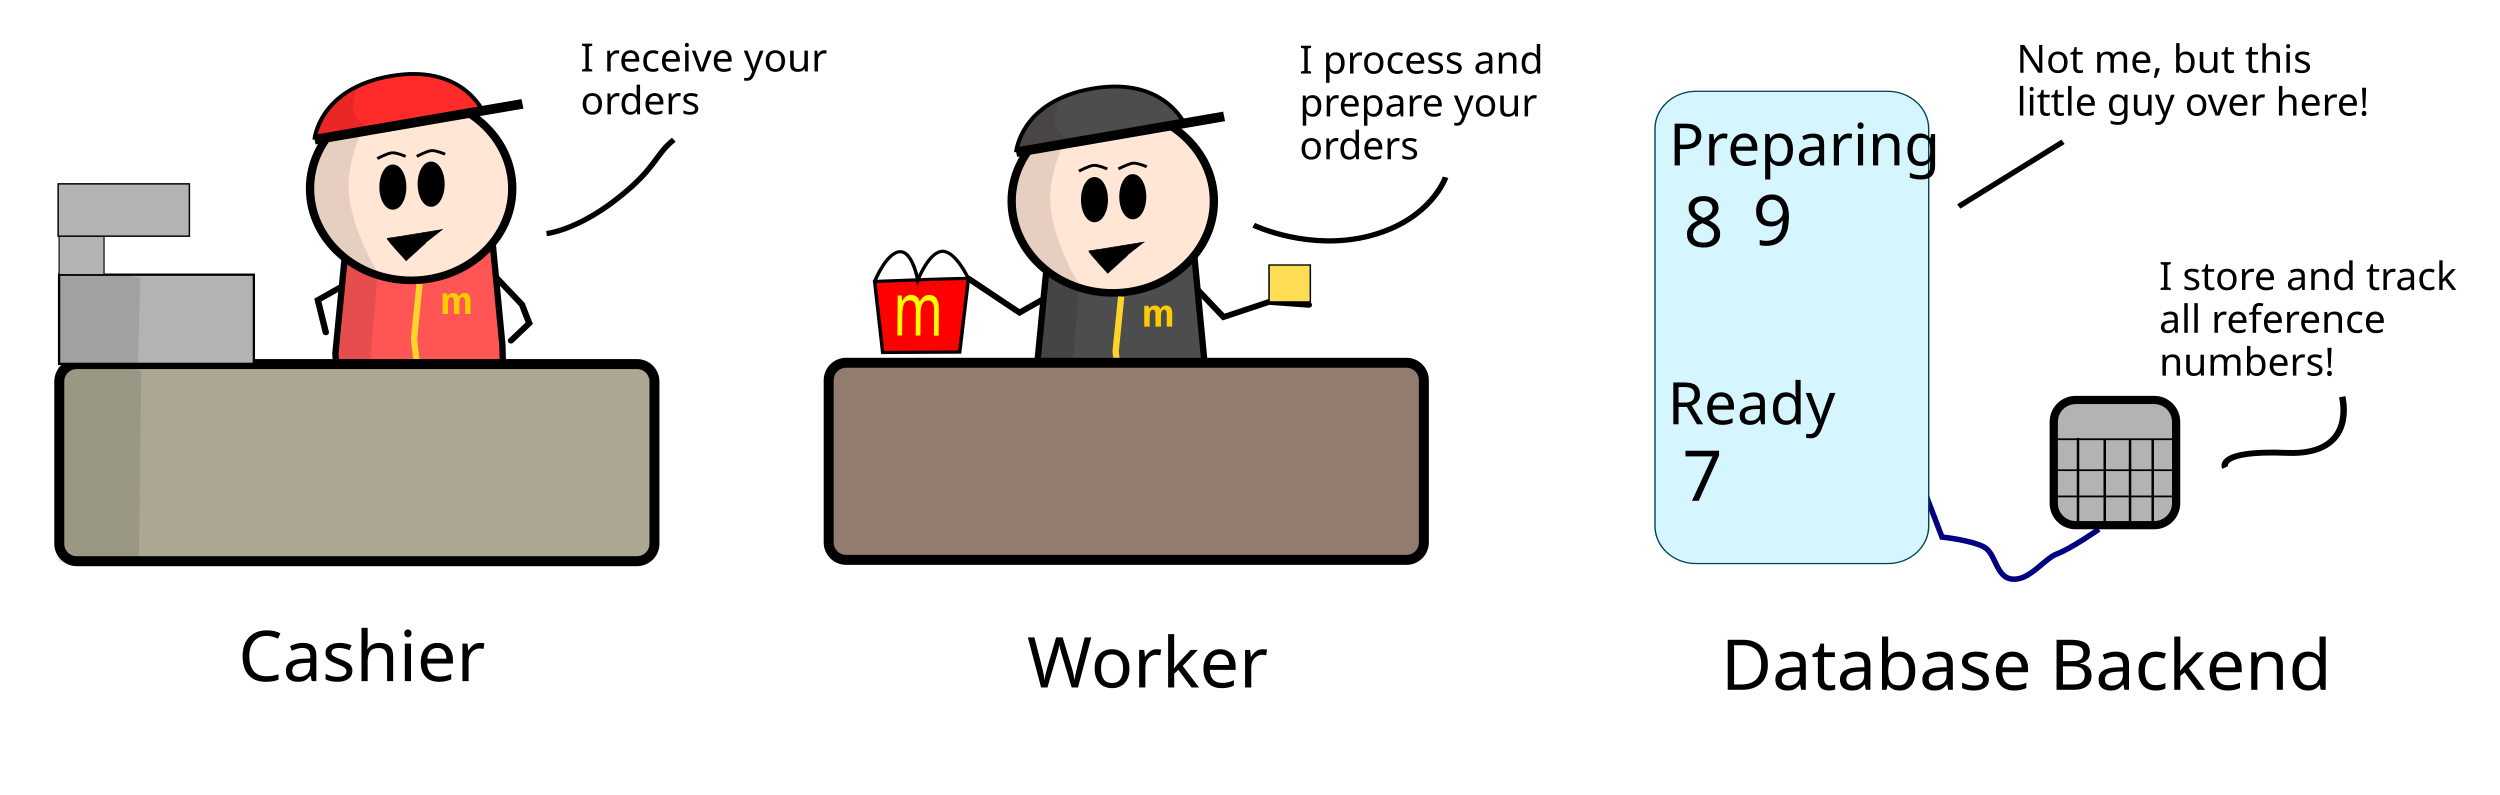
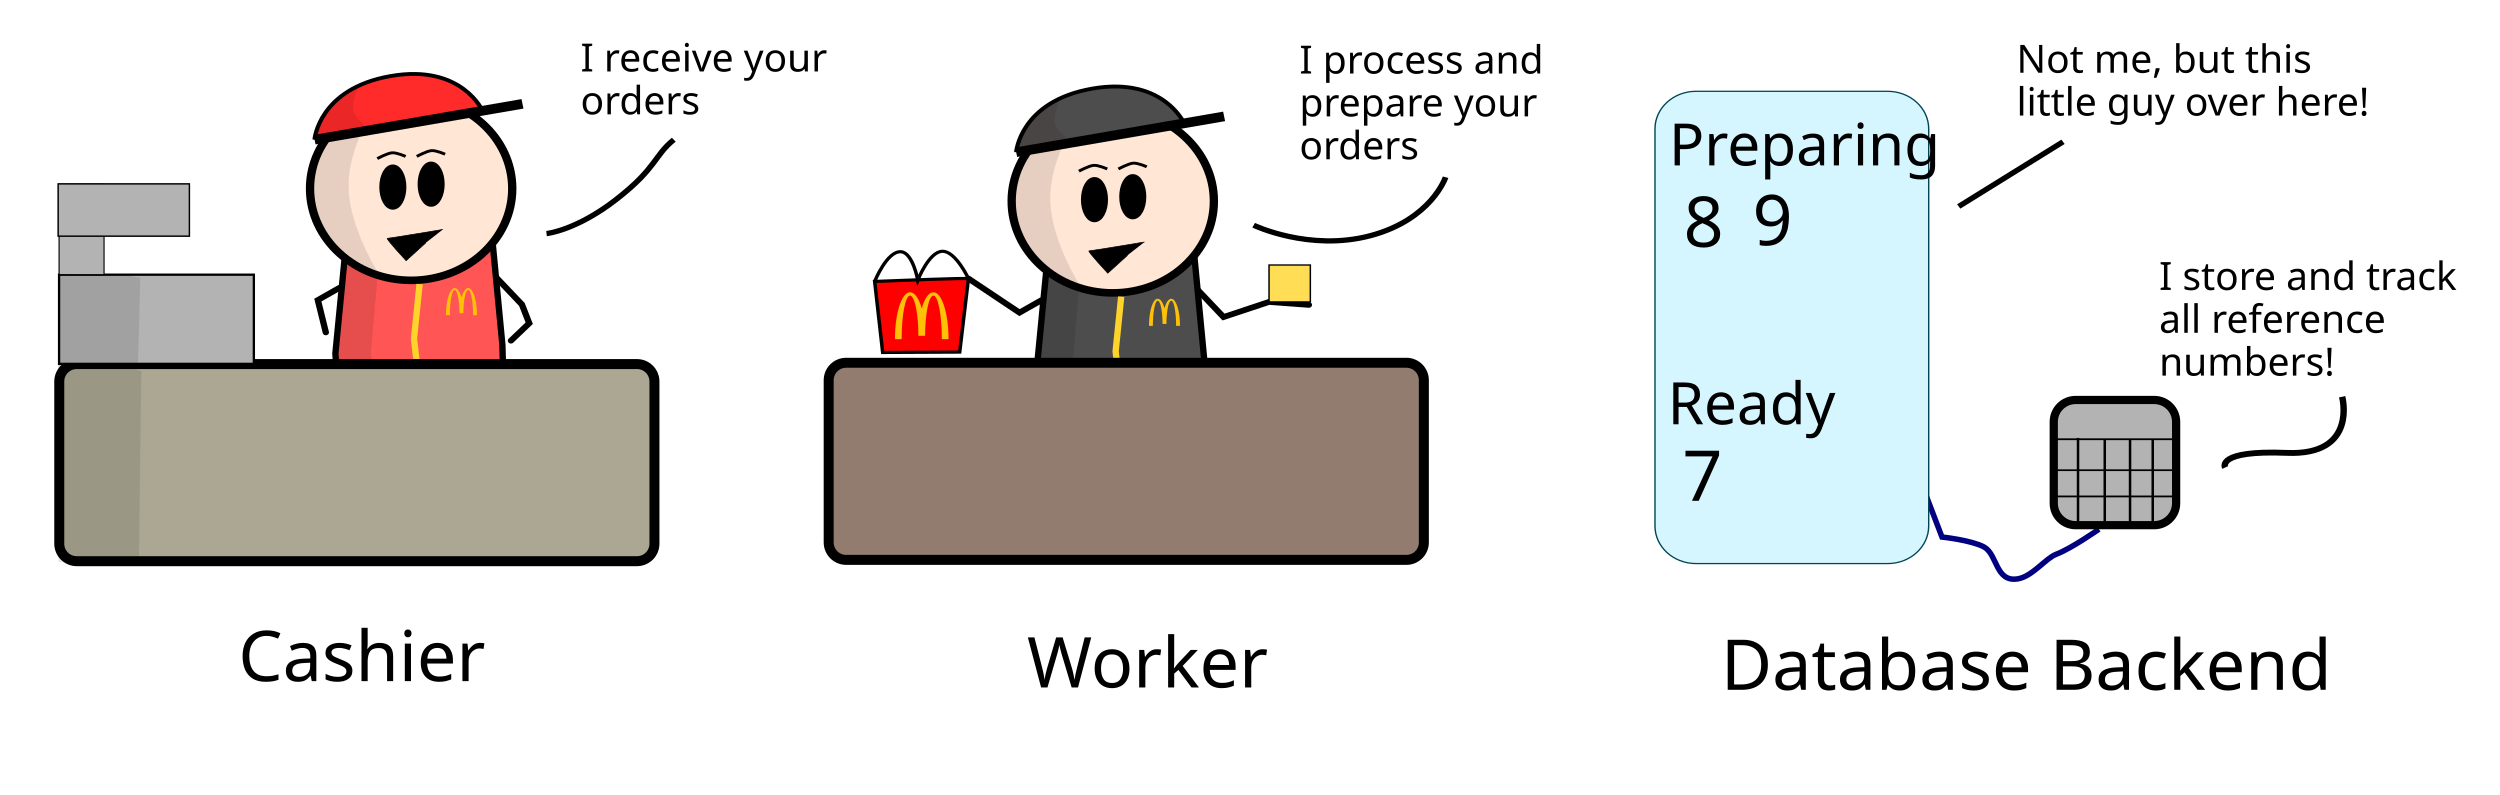
<svg xmlns="http://www.w3.org/2000/svg" width="453mm" height="144mm" viewBox="0 0 453 144" version="1.1" id="svg327">
  <defs id="defs321" />
  <g id="layer1" transform="translate(0,-153)">
    <g id="layer1-5" transform="matrix(-1.226096,0,0,1.121557,265.411,48.16127)">
      <path id="path831" d="m 160.092,159.98 1.501,19.694" style="fill:none;stroke:#000000;stroke-width:0.936;stroke-linecap:round;stroke-linejoin:miter;stroke-miterlimit:4;stroke-dasharray:none;stroke-opacity:1" />
      <path id="path833" d="m 146.586,159.499 -3.501,20.007" style="fill:none;stroke:#000000;stroke-width:0.936;stroke-linecap:round;stroke-linejoin:miter;stroke-miterlimit:4;stroke-dasharray:none;stroke-opacity:1" />
      <path id="path825" d="m 165.258,132.078 1.646,18.507 -0.821,12.5 -24.169,-1.297 0.307,-12.575 1.815,-20.791 z" style="fill:#ff5555;stroke:#000000;stroke-width:0.936;stroke-linecap:butt;stroke-linejoin:miter;stroke-miterlimit:4;stroke-dasharray:none;stroke-opacity:1" />
      <path id="path827" d="m 143.056,138.395 -3.718,4.274 -1.082,3.029 2.698,2.815" style="fill:none;stroke:#000000;stroke-width:0.936;stroke-linecap:round;stroke-linejoin:miter;stroke-miterlimit:4;stroke-dasharray:none;stroke-opacity:1" />
      <path id="path829" d="m 166.295,139.975 3.2,1.982 -1.176,5.216" style="fill:none;stroke:#000000;stroke-width:0.936;stroke-linecap:round;stroke-linejoin:miter;stroke-miterlimit:4;stroke-dasharray:none;stroke-opacity:1" />
      <ellipse ry="14.825" rx="14.943" cy="123.943" cx="-155.708" id="path10" style="opacity:1;fill:#ffe6d5;fill-opacity:1;stroke:#000000;stroke-width:1.231;stroke-linecap:square;stroke-linejoin:round;stroke-miterlimit:4;stroke-dasharray:none;stroke-dashoffset:0;stroke-opacity:1" transform="scale(-1,1)" />
      <ellipse ry="3.304" rx="1.653" cy="123.702" cx="-158.412" id="path866" style="opacity:1;fill:#000000;fill-opacity:1;stroke:#000000;stroke-width:0.694;stroke-linecap:round;stroke-linejoin:round;stroke-miterlimit:4;stroke-dasharray:none;stroke-dashoffset:0;stroke-opacity:1" transform="scale(-1,1)" />
      <path id="path893" d="m 156.526,118.75 c 0,0 1.3,-0.647 2.009,-0.587 0.686,0.058 2.176,0.94 2.176,0.94 v 0" style="fill:none;stroke:#000000;stroke-width:0.468;stroke-linecap:butt;stroke-linejoin:miter;stroke-miterlimit:4;stroke-dasharray:none;stroke-opacity:1" />
      <path id="path907" d="m 153.531,132.69 2.918,2.897 c 0,0 3.072,-3.604 2.762,-3.604 -0.31,0 -8.19,-1.437 -8.19,-1.437" style="fill:#000000;stroke:#000000;stroke-width:0.111px;stroke-linecap:butt;stroke-linejoin:miter;stroke-opacity:1" />
      <ellipse ry="3.304" rx="1.653" cy="123.23" cx="-152.753" id="path866-6" style="opacity:1;fill:#000000;fill-opacity:1;stroke:#000000;stroke-width:0.694;stroke-linecap:round;stroke-linejoin:round;stroke-miterlimit:4;stroke-dasharray:none;stroke-dashoffset:0;stroke-opacity:1" transform="scale(-1,1)" />
      <path id="path893-7" d="m 150.69,118.396 c 0,0 1.3,-0.647 2.009,-0.587 0.686,0.058 2.176,0.94 2.176,0.94 v 0" style="fill:none;stroke:#000000;stroke-width:0.468;stroke-linecap:butt;stroke-linejoin:miter;stroke-miterlimit:4;stroke-dasharray:none;stroke-opacity:1" />
      <path id="path941" d="m 161.013,110.267 c 0.117,0.41 4.128,7.187 3.982,13.552 -0.148,6.458 -4.336,13.682 -4.336,13.682 0,0 4.497,-2.372 6.119,-4.254 1.973,-2.289 4.021,-8.126 4.021,-8.126 0,0 -1.249,-6.249 -2.926,-8.897 -1.718,-2.714 -6.86,-5.958 -6.86,-5.958 z" style="opacity:0.1;fill:#000000;stroke:#000000;stroke-width:0.083px;stroke-linecap:butt;stroke-linejoin:miter;stroke-opacity:1" />
      <path id="path943" d="m 165.847,136.204 -5.188,1.297 1.058,13.087 -1.765,11.908 6.131,0.589 0.821,-12.5 z" style="opacity:0.1;fill:#000000;stroke:#000000;stroke-width:0.083px;stroke-linecap:butt;stroke-linejoin:miter;stroke-opacity:1" />
      <path id="path2713" d="m 154.462,139.373 0.825,8.842 -1.415,13.44" style="fill:none;stroke:#ffd42a;stroke-width:0.936;stroke-linecap:butt;stroke-linejoin:miter;stroke-miterlimit:4;stroke-dasharray:none;stroke-opacity:1" />
-       <text id="text3281" y="144.211" x="-151.397" style="font-style:normal;font-weight:normal;font-size:3.301px;line-height:1.25;font-family:sans-serif;letter-spacing:0px;word-spacing:0px;fill:#000000;fill-opacity:1;stroke:none;stroke-width:0.083" xml:space="preserve" transform="scale(-1,1)">
-         <tspan style="font-style:normal;font-variant:normal;font-weight:normal;font-stretch:normal;font-size:6.162px;font-family:'Open Sans Condensed';-inkscape-font-specification:'Open Sans Condensed, ';fill:#ffcc00;stroke-width:0.083" id="tspan3279" y="144.211" x="-151.397">m</tspan>
-       </text>
      <path id="path3283" d="m 169.982,116.039 c 0,0 -0.574,-8.221 -11.213,-10.271 -10.64,-2.05 -13.679,5.74 -13.679,5.74" style="fill:#ff2a2a;fill-opacity:1;stroke:#000000;stroke-width:0.624;stroke-linecap:butt;stroke-linejoin:miter;stroke-miterlimit:4;stroke-dasharray:none;stroke-opacity:1" />
      <path id="path3285" d="m 139.253,110.253 c 30.728,5.786 30.728,5.786 30.728,5.786" style="fill:none;stroke:#000000;stroke-width:1.56;stroke-linecap:butt;stroke-linejoin:miter;stroke-miterlimit:4;stroke-dasharray:none;stroke-opacity:1" />
      <path id="path3347" d="m 163.54,107.305 4.245,3.332 2.197,5.402 -7.738,-1.896 c 0,0 1.772,-1.592 2.035,-2.683 0.33,-1.367 -0.739,-4.155 -0.739,-4.155 z" style="opacity:0.1;fill:#2b0000;stroke:#000000;stroke-width:0.083px;stroke-linecap:butt;stroke-linejoin:miter;stroke-opacity:1" />
+       <g id="g35698-0" transform="matrix(-0.00895408,0,0,0.00978868,150.5655,139.7023)">
+         <g id="g35642-8" style="enable-background:new">
+           <path id="path35640-8" d="M 368,32 C 322.752,32 282.4,92.288 256,186.528 229.632,92.288 189.248,32 144,32 64.48,32 0,232.576 0,480 H 64 C 64,250.24 99.84,64 144,64 c 44.192,0 80,171.936 80,384 h 64 c 0,-212.064 35.84,-384 80,-384 44.192,0 80,186.24 80,416 h 64 C 512,232.576 447.52,32 368,32 Z" style="fill:#ffc107" />
+         </g>
+         <g id="g35644-5" />
+         <g id="g35646-0" />
+         <g id="g35648-9" />
+         <g id="g35650-6" />
+         <g id="g35652-3" />
+         <g id="g35654-8" />
+         <g id="g35656-5" />
+         <g id="g35658-6" />
+         <g id="g35660-1" />
+         <g id="g35662-1" />
+         <g id="g35664-5" />
+         <g id="g35666-9" />
+         <g id="g35668-8" />
+         <g id="g35670-4" />
+         <g id="g35672-8" />
+       </g>
    </g>
    <rect style="fill:#aca793;fill-rule:evenodd;stroke:#000000;stroke-width:1.81;stroke-linecap:butt;stroke-miterlimit:4;stroke-dasharray:none" id="rect4382" width="107.847" height="35.718" x="10.739" y="218.968" ry="3.163" />
    <rect style="fill:#b3b3b3;fill-rule:evenodd;stroke:#000000;stroke-width:0.421" id="rect6282" width="35.295" height="16.159" x="10.704" y="202.774" ry="0" />
    <rect style="fill:#b3b3b3;fill-rule:evenodd;stroke:#000000;stroke-width:0.204" id="rect6282-7" width="8.149" height="16.377" x="10.704" y="186.397" ry="0" />
    <rect style="fill:#b3b3b3;fill-rule:evenodd;stroke:#000000;stroke-width:0.265" id="rect6282-7-4" width="23.784" height="9.476" x="10.535" y="186.317" ry="0" />
    <path style="opacity:0.1;fill:#000000;stroke:#000000;stroke-width:0.422;stroke-linecap:butt;stroke-linejoin:miter;stroke-miterlimit:4;stroke-dasharray:none;stroke-opacity:1" d="m 25.387,220.208 -0.425,34.019 -14.146,0.381 v -35.564 l 12.445,0.313" id="path6329" />
    <path style="opacity:0.1;fill:#000000;stroke:#000000;stroke-width:0.291;stroke-linecap:butt;stroke-linejoin:miter;stroke-miterlimit:4;stroke-dasharray:none;stroke-opacity:1" d="m 25.275,203.329 -0.425,16.25 -14.146,0.182 v -16.987 l 12.445,0.149" id="path6329-6" />
    <path style="fill:none;stroke:#000080;stroke-width:1;stroke-linecap:butt;stroke-linejoin:miter;stroke-miterlimit:4;stroke-dasharray:none;stroke-opacity:1" d="m 380.325,248.891 c 0,0 -4.948,3.487 -7.751,4.544 -1.861,0.701 -4.275,3.97 -6.871,4.439 -4.157,0.751 -3.727,-4.444 -6.225,-5.776 -2.294,-1.223 -7.591,-1.788 -7.591,-1.788 l -3.099,-8.101" id="path1871" />
    <g id="layer1-5-6" transform="matrix(-1.226096,0,0,1.121557,392.5472,50.43542)">
      <path id="path831-7" d="m 160.092,159.98 1.501,19.694" style="fill:none;stroke:#000000;stroke-width:0.936;stroke-linecap:round;stroke-linejoin:miter;stroke-miterlimit:4;stroke-dasharray:none;stroke-opacity:1" />
      <path id="path833-5" d="m 146.586,159.499 -3.501,20.007" style="fill:none;stroke:#000000;stroke-width:0.936;stroke-linecap:round;stroke-linejoin:miter;stroke-miterlimit:4;stroke-dasharray:none;stroke-opacity:1" />
      <path id="path825-3" d="m 165.258,132.078 1.646,18.507 -0.821,12.5 -24.169,-1.297 0.307,-12.575 1.815,-20.791 z" style="fill:#4d4d4d;stroke:#000000;stroke-width:0.936;stroke-linecap:butt;stroke-linejoin:miter;stroke-miterlimit:4;stroke-dasharray:none;stroke-opacity:1" />
      <path id="path827-5" d="m 143.056,138.395 -3.718,4.274 v 0 l -6.723,-2.441 -5.886,0.477" style="fill:none;stroke:#000000;stroke-width:0.936;stroke-linecap:round;stroke-linejoin:miter;stroke-miterlimit:4;stroke-dasharray:none;stroke-opacity:1" />
      <path id="path829-6" d="m 166.295,139.975 3.2,1.982 7.544,-5.508" style="fill:none;stroke:#000000;stroke-width:0.936;stroke-linecap:round;stroke-linejoin:miter;stroke-miterlimit:4;stroke-dasharray:none;stroke-opacity:1" />
      <ellipse ry="14.825" rx="14.943" cy="123.943" cx="-155.708" id="path10-2" style="opacity:1;fill:#ffe6d5;fill-opacity:1;stroke:#000000;stroke-width:1.231;stroke-linecap:square;stroke-linejoin:round;stroke-miterlimit:4;stroke-dasharray:none;stroke-dashoffset:0;stroke-opacity:1" transform="scale(-1,1)" />
      <ellipse ry="3.304" rx="1.653" cy="123.702" cx="-158.412" id="path866-9" style="opacity:1;fill:#000000;fill-opacity:1;stroke:#000000;stroke-width:0.694;stroke-linecap:round;stroke-linejoin:round;stroke-miterlimit:4;stroke-dasharray:none;stroke-dashoffset:0;stroke-opacity:1" transform="scale(-1,1)" />
      <path id="path893-1" d="m 156.526,118.75 c 0,0 1.3,-0.647 2.009,-0.587 0.686,0.058 2.176,0.94 2.176,0.94 v 0" style="fill:none;stroke:#000000;stroke-width:0.468;stroke-linecap:butt;stroke-linejoin:miter;stroke-miterlimit:4;stroke-dasharray:none;stroke-opacity:1" />
      <path id="path907-2" d="m 153.531,132.69 2.918,2.897 c 0,0 3.072,-3.604 2.762,-3.604 -0.31,0 -8.19,-1.437 -8.19,-1.437" style="fill:#000000;stroke:#000000;stroke-width:0.111px;stroke-linecap:butt;stroke-linejoin:miter;stroke-opacity:1" />
      <ellipse ry="3.304" rx="1.653" cy="123.23" cx="-152.753" id="path866-6-7" style="opacity:1;fill:#000000;fill-opacity:1;stroke:#000000;stroke-width:0.694;stroke-linecap:round;stroke-linejoin:round;stroke-miterlimit:4;stroke-dasharray:none;stroke-dashoffset:0;stroke-opacity:1" transform="scale(-1,1)" />
      <path id="path893-7-0" d="m 150.69,118.396 c 0,0 1.3,-0.647 2.009,-0.587 0.686,0.058 2.176,0.94 2.176,0.94 v 0" style="fill:none;stroke:#000000;stroke-width:0.468;stroke-linecap:butt;stroke-linejoin:miter;stroke-miterlimit:4;stroke-dasharray:none;stroke-opacity:1" />
      <path id="path941-9" d="m 161.013,110.267 c 0.117,0.41 4.128,7.187 3.982,13.552 -0.148,6.458 -4.336,13.682 -4.336,13.682 0,0 4.497,-2.372 6.119,-4.254 1.973,-2.289 4.021,-8.126 4.021,-8.126 0,0 -1.249,-6.249 -2.926,-8.897 -1.718,-2.714 -6.86,-5.958 -6.86,-5.958 z" style="opacity:0.1;fill:#000000;stroke:#000000;stroke-width:0.083px;stroke-linecap:butt;stroke-linejoin:miter;stroke-opacity:1" />
      <path id="path943-3" d="m 165.847,136.204 -5.188,1.297 1.058,13.087 -1.765,11.908 6.131,0.589 0.821,-12.5 z" style="opacity:0.1;fill:#000000;stroke:#000000;stroke-width:0.083px;stroke-linecap:butt;stroke-linejoin:miter;stroke-opacity:1" />
      <path id="path2713-6" d="m 154.462,139.373 0.825,8.842 -1.415,13.44" style="fill:none;stroke:#ffd42a;stroke-width:0.936;stroke-linecap:butt;stroke-linejoin:miter;stroke-miterlimit:4;stroke-dasharray:none;stroke-opacity:1" />
-       <text id="text3281-0" y="144.211" x="-151.397" style="font-style:normal;font-weight:normal;font-size:3.301px;line-height:1.25;font-family:sans-serif;letter-spacing:0px;word-spacing:0px;fill:#000000;fill-opacity:1;stroke:none;stroke-width:0.083" xml:space="preserve" transform="scale(-1,1)">
-         <tspan style="font-style:normal;font-variant:normal;font-weight:normal;font-stretch:normal;font-size:6.162px;font-family:'Open Sans Condensed';-inkscape-font-specification:'Open Sans Condensed, ';fill:#ffcc00;stroke-width:0.083" id="tspan3279-6" y="144.211" x="-151.397">m</tspan>
-       </text>
      <path id="path3283-2" d="m 169.982,116.039 c 0,0 -0.574,-8.221 -11.213,-10.271 -10.64,-2.05 -13.679,5.74 -13.679,5.74" style="fill:#4d4d4d;fill-opacity:1;stroke:#000000;stroke-width:0.624;stroke-linecap:butt;stroke-linejoin:miter;stroke-miterlimit:4;stroke-dasharray:none;stroke-opacity:1" />
      <path id="path3285-6" d="m 139.253,110.253 c 30.728,5.786 30.728,5.786 30.728,5.786" style="fill:none;stroke:#000000;stroke-width:1.56;stroke-linecap:butt;stroke-linejoin:miter;stroke-miterlimit:4;stroke-dasharray:none;stroke-opacity:1" />
      <path id="path3347-1" d="m 163.54,107.305 4.245,3.332 2.197,5.402 -7.738,-1.896 c 0,0 1.772,-1.592 2.035,-2.683 0.33,-1.367 -0.739,-4.155 -0.739,-4.155 z" style="opacity:0.1;fill:#2b0000;stroke:#000000;stroke-width:0.083px;stroke-linecap:butt;stroke-linejoin:miter;stroke-opacity:1" />
      <path style="fill:#ff0000;stroke:#000000;stroke-width:0.516;stroke-linecap:butt;stroke-linejoin:miter;stroke-miterlimit:4;stroke-dasharray:none;stroke-opacity:1" d="m 190.896,136.918 c -13.85,-0.605 -13.858,-0.468 -13.858,-0.468 l 1.293,11.881 11.381,0.061 z" id="path5631-3" />
      <path style="fill:none;stroke:#000000;stroke-width:0.516;stroke-linecap:butt;stroke-linejoin:miter;stroke-miterlimit:4;stroke-dasharray:none;stroke-opacity:1" d="m 190.896,136.918 c 0,0 -1.838,-4.989 -3.903,-4.795 -1.745,0.163 -2.472,4.591 -2.472,4.591 0,0 -1.643,-4.608 -3.625,-4.666 -1.962,-0.057 -3.857,4.402 -3.857,4.402" id="path5633-3" />
-       <text xml:space="preserve" style="font-style:normal;font-weight:normal;font-size:9.766px;line-height:1.25;font-family:sans-serif;letter-spacing:0px;word-spacing:0px;fill:#000000;fill-opacity:1;stroke:none;stroke-width:0.244" x="-230.85" y="119.119" id="text5655" transform="matrix(-0.8109892,0.00535714,0.00832239,1.233007,0,0)">
-         <tspan id="tspan5653" x="-230.85" y="119.119" style="fill:#ffff00;stroke-width:0.244">m</tspan>
-       </text>
      <rect style="fill:#ffdd55;fill-rule:evenodd;stroke:#000000;stroke-width:0.218" id="rect964" width="6.106" height="5.965" x="-132.615" y="134.263" transform="scale(-1,1)" />
      <text xml:space="preserve" style="font-style:normal;font-variant:normal;font-weight:normal;font-stretch:normal;font-size:9.025px;line-height:1.25;font-family:Anatolian;-inkscape-font-specification:'Anatolian, Normal';font-variant-ligatures:normal;font-variant-caps:normal;font-variant-numeric:normal;font-feature-settings:normal;text-align:start;letter-spacing:0px;word-spacing:0px;writing-mode:lr-tb;text-anchor:start;fill:#000000;fill-opacity:1;stroke:none;stroke-width:0.226" x="-297.918" y="192.705" id="text4851" transform="scale(-0.9564197,1.045566)">
        <tspan id="tspan4849" x="-297.918" y="192.705" style="font-style:normal;font-variant:normal;font-weight:normal;font-stretch:normal;font-size:10.83px;font-family:Anatolian;-inkscape-font-specification:'Anatolian, Normal';font-variant-ligatures:normal;font-variant-caps:normal;font-variant-numeric:normal;font-feature-settings:normal;text-align:start;writing-mode:lr-tb;text-anchor:start;stroke-width:0.226">Cashier</tspan>
      </text>
      <text xml:space="preserve" style="font-style:normal;font-variant:normal;font-weight:normal;font-stretch:normal;font-size:9.025px;line-height:1.25;font-family:Anatolian;-inkscape-font-specification:'Anatolian, Normal';font-variant-ligatures:normal;font-variant-caps:normal;font-variant-numeric:normal;font-feature-settings:normal;text-align:start;letter-spacing:0px;word-spacing:0px;writing-mode:lr-tb;text-anchor:start;fill:#000000;fill-opacity:1;stroke:none;stroke-width:0.226" x="-176.051" y="193.687" id="text4851-8" transform="scale(-0.9564197,1.045566)">
        <tspan id="tspan4849-7" x="-176.051" y="193.687" style="font-style:normal;font-variant:normal;font-weight:normal;font-stretch:normal;font-size:10.83px;font-family:Anatolian;-inkscape-font-specification:'Anatolian, Normal';font-variant-ligatures:normal;font-variant-caps:normal;font-variant-numeric:normal;font-feature-settings:normal;text-align:start;writing-mode:lr-tb;text-anchor:start;stroke-width:0.226">Worker</tspan>
      </text>
      <rect style="fill:#d5f6ff;fill-rule:evenodd;stroke:#004455;stroke-width:0.209" id="rect7062" width="40.452" height="76.301" x="-75.577" y="106.2" ry="6.066" transform="scale(-1,1)" />
      <text xml:space="preserve" style="font-style:normal;font-variant:normal;font-weight:normal;font-stretch:normal;font-size:9.025px;line-height:1.25;font-family:Anatolian;-inkscape-font-specification:'Anatolian, Normal';font-variant-ligatures:normal;font-variant-caps:normal;font-variant-numeric:normal;font-feature-settings:normal;text-align:start;letter-spacing:0px;word-spacing:0px;writing-mode:lr-tb;text-anchor:start;fill:#000000;fill-opacity:1;stroke:none;stroke-width:0.226" x="-76.861" y="113.024" id="text4851-9" transform="scale(-0.9564197,1.045566)">
        <tspan id="tspan4849-1" x="-76.861" y="113.024" style="font-style:normal;font-variant:normal;font-weight:normal;font-stretch:normal;font-size:9.025px;font-family:Anatolian;-inkscape-font-specification:'Anatolian, Normal';font-variant-ligatures:normal;font-variant-caps:normal;font-variant-numeric:normal;font-feature-settings:normal;text-align:start;writing-mode:lr-tb;text-anchor:start;stroke-width:0.226">Preparing</tspan>
      </text>
      <text xml:space="preserve" style="font-style:normal;font-variant:normal;font-weight:normal;font-stretch:normal;font-size:9.025px;line-height:1.25;font-family:Anatolian;-inkscape-font-specification:'Anatolian, Normal';font-variant-ligatures:normal;font-variant-caps:normal;font-variant-numeric:normal;font-feature-settings:normal;text-align:start;letter-spacing:0px;word-spacing:0px;writing-mode:lr-tb;text-anchor:start;fill:#000000;fill-opacity:1;stroke:none;stroke-width:0.226" x="-77.067" y="153.02" id="text4851-9-1" transform="scale(-0.9564197,1.045566)">
        <tspan id="tspan4849-1-2" x="-77.067" y="153.02" style="font-style:normal;font-variant:normal;font-weight:normal;font-stretch:normal;font-size:9.025px;font-family:Anatolian;-inkscape-font-specification:'Anatolian, Normal';font-variant-ligatures:normal;font-variant-caps:normal;font-variant-numeric:normal;font-feature-settings:normal;text-align:start;writing-mode:lr-tb;text-anchor:start;stroke-width:0.226">Ready</tspan>
      </text>
      <text xml:space="preserve" style="font-style:normal;font-weight:normal;font-size:4.813px;line-height:1.1;font-family:sans-serif;letter-spacing:0px;word-spacing:0px;fill:#000000;fill-opacity:1;stroke:none;stroke-width:0.226" x="-74.606" y="125.605" id="text4739-1-6-9-6-3-4" transform="scale(-0.9564197,1.045566)">
        <tspan x="-74.606" y="125.605" style="font-style:normal;font-variant:normal;font-weight:normal;font-stretch:normal;font-size:10.83px;font-family:'Fira Sans';-inkscape-font-specification:'Fira Sans';stroke-width:0.226" id="tspan6977-4-8-3">8</tspan>
      </text>
      <text xml:space="preserve" style="font-style:normal;font-weight:normal;font-size:4.813px;line-height:1.1;font-family:sans-serif;letter-spacing:0px;word-spacing:0px;fill:#000000;fill-opacity:1;stroke:none;stroke-width:0.226" x="-63.947" y="125.347" id="text4739-1-6-9-6-3-4-2" transform="scale(-0.9564197,1.045566)">
        <tspan x="-63.947" y="125.347" style="font-style:normal;font-variant:normal;font-weight:normal;font-stretch:normal;font-size:10.83px;font-family:'Fira Sans';-inkscape-font-specification:'Fira Sans';stroke-width:0.226" id="tspan6977-4-8-3-7">9</tspan>
      </text>
      <text xml:space="preserve" style="font-style:normal;font-weight:normal;font-size:4.813px;line-height:1.1;font-family:sans-serif;letter-spacing:0px;word-spacing:0px;fill:#000000;fill-opacity:1;stroke:none;stroke-width:0.226" x="-74.773" y="164.842" id="text4739-1-6-9-6-3-4-2-3" transform="scale(-0.9564197,1.045566)">
        <tspan x="-74.773" y="164.842" style="font-style:normal;font-variant:normal;font-weight:normal;font-stretch:normal;font-size:10.83px;font-family:'Fira Sans';-inkscape-font-specification:'Fira Sans';stroke-width:0.226" id="tspan6977-4-8-3-7-2">7</tspan>
      </text>
      <text xml:space="preserve" style="font-style:normal;font-variant:normal;font-weight:normal;font-stretch:normal;font-size:9.025px;line-height:1.25;font-family:Anatolian;-inkscape-font-specification:'Anatolian, Normal';font-variant-ligatures:normal;font-variant-caps:normal;font-variant-numeric:normal;font-feature-settings:normal;text-align:start;letter-spacing:0px;word-spacing:0px;writing-mode:lr-tb;text-anchor:start;fill:#000000;fill-opacity:1;stroke:none;stroke-width:0.226" x="-68.83" y="194.055" id="text4851-8-0" transform="scale(-0.9564197,1.045566)">
        <tspan x="-68.83" y="194.055" style="font-style:normal;font-variant:normal;font-weight:normal;font-stretch:normal;font-size:10.83px;font-family:Anatolian;-inkscape-font-specification:'Anatolian, Normal';font-variant-ligatures:normal;font-variant-caps:normal;font-variant-numeric:normal;font-feature-settings:normal;text-align:start;writing-mode:lr-tb;text-anchor:start;stroke-width:0.226" id="tspan1906">Database Backend</tspan>
      </text>
      <text xml:space="preserve" style="font-style:normal;font-weight:normal;font-size:4.813px;line-height:1.1;font-family:sans-serif;letter-spacing:0px;word-spacing:0px;fill:#000000;fill-opacity:1;stroke:none;stroke-width:0.226" x="-245.041" y="98.509" id="text4739" transform="scale(-0.9564197,1.045566)">
        <tspan x="-245.041" y="98.509" id="tspan4737" style="font-style:normal;font-variant:normal;font-weight:normal;font-stretch:normal;font-size:6.017px;font-family:'Fira Sans';-inkscape-font-specification:'Fira Sans';stroke-width:0.226">I receive your </tspan>
        <tspan x="-245.041" y="105.127" style="font-style:normal;font-variant:normal;font-weight:normal;font-stretch:normal;font-size:6.017px;font-family:'Fira Sans';-inkscape-font-specification:'Fira Sans';stroke-width:0.226" id="tspan1954">orders</tspan>
      </text>
      <text xml:space="preserve" style="font-style:normal;font-weight:normal;font-size:4.813px;line-height:1.1;font-family:sans-serif;letter-spacing:0px;word-spacing:0px;fill:#000000;fill-opacity:1;stroke:none;stroke-width:0.226" x="-133.958" y="98.831" id="text4739-3" transform="scale(-0.9564197,1.045566)">
        <tspan x="-133.958" y="98.831" id="tspan4737-7" style="font-style:normal;font-variant:normal;font-weight:normal;font-stretch:normal;font-size:6.017px;font-family:'Fira Sans';-inkscape-font-specification:'Fira Sans';stroke-width:0.226">I process and </tspan>
        <tspan x="-133.958" y="105.449" style="font-style:normal;font-variant:normal;font-weight:normal;font-stretch:normal;font-size:6.017px;font-family:'Fira Sans';-inkscape-font-specification:'Fira Sans';stroke-width:0.226" id="tspan1946">prepare your </tspan>
        <tspan x="-133.958" y="112.068" style="font-style:normal;font-variant:normal;font-weight:normal;font-stretch:normal;font-size:6.017px;font-family:'Fira Sans';-inkscape-font-specification:'Fira Sans';stroke-width:0.226" id="tspan1952">orders</tspan>
      </text>
      <text xml:space="preserve" style="font-style:normal;font-weight:normal;font-size:4.813px;line-height:1.1;font-family:sans-serif;letter-spacing:0px;word-spacing:0px;fill:#000000;fill-opacity:1;stroke:none;stroke-width:0.226" x="-23.152" y="98.705" id="text4739-5" transform="scale(-0.9564197,1.045566)">
        <tspan x="-23.152" y="98.705" style="font-style:normal;font-variant:normal;font-weight:normal;font-stretch:normal;font-size:6.017px;font-family:'Fira Sans';-inkscape-font-specification:'Fira Sans';stroke-width:0.226" id="tspan1954-2">Not me, but this</tspan>
        <tspan x="-23.152" y="105.323" style="font-style:normal;font-variant:normal;font-weight:normal;font-stretch:normal;font-size:6.017px;font-family:'Fira Sans';-inkscape-font-specification:'Fira Sans';stroke-width:0.226" id="tspan1979">little guy over here!</tspan>
      </text>
      <text xml:space="preserve" style="font-style:normal;font-weight:normal;font-size:4.813px;line-height:1.1;font-family:sans-serif;letter-spacing:0px;word-spacing:0px;fill:#000000;fill-opacity:1;stroke:none;stroke-width:0.226" x="-1.12" y="132.266" id="text4739-5-7" transform="scale(-0.9564197,1.045566)">
        <tspan x="-1.12" y="132.266" style="font-style:normal;font-variant:normal;font-weight:normal;font-stretch:normal;font-size:6.017px;font-family:'Fira Sans';-inkscape-font-specification:'Fira Sans';stroke-width:0.226" id="tspan1979-6">I store and track</tspan>
        <tspan x="-1.12" y="138.885" style="font-style:normal;font-variant:normal;font-weight:normal;font-stretch:normal;font-size:6.017px;font-family:'Fira Sans';-inkscape-font-specification:'Fira Sans';stroke-width:0.226" id="tspan2025">all reference</tspan>
        <tspan x="-1.12" y="145.503" style="font-style:normal;font-variant:normal;font-weight:normal;font-stretch:normal;font-size:6.017px;font-family:'Fira Sans';-inkscape-font-specification:'Fira Sans';stroke-width:0.226" id="tspan2027">numbers!</tspan>
      </text>
      <path style="fill:none;stroke:#000000;stroke-width:0.853;stroke-linecap:butt;stroke-linejoin:miter;stroke-miterlimit:4;stroke-dasharray:none;stroke-opacity:1" d="m 220.587,114.02 c 2.941,2.62 2.503,4.539 8.459,9.614 5.956,5.075 10.345,5.552 10.345,5.552" id="path2029" />
      <path style="fill:none;stroke:#000000;stroke-width:0.853;stroke-linecap:butt;stroke-linejoin:miter;stroke-miterlimit:4;stroke-dasharray:none;stroke-opacity:1" d="m 106.525,120.086 c 0,0 2.071,6.812 11.098,9.436 9.027,2.625 17.263,-1.685 17.263,-1.685" id="path2031" />
      <path style="fill:none;stroke:#000000;stroke-width:0.853;stroke-linecap:butt;stroke-linejoin:miter;stroke-miterlimit:4;stroke-dasharray:none;stroke-opacity:1" d="m 15.275,114.357 c 0,0 5.271,3.573 7.84,5.314 l 7.574,5.134" id="path2033" />
      <path style="fill:none;stroke:#000000;stroke-width:0.949;stroke-linecap:butt;stroke-linejoin:miter;stroke-miterlimit:4;stroke-dasharray:none;stroke-opacity:1" d="m -25.975,155.545 c 0,0 -2.371,9.547 8.157,9.072 10.529,-0.475 9.136,2.367 9.136,2.367" id="path2035" />
+       <g id="g35698-0-2" transform="matrix(-0.01546969,0,0,0.01691159,187.9009,138.1207)">
+         <g id="g35642-8-9" style="enable-background:new">
+           <path id="path35640-8-9" d="M 368,32 C 322.752,32 282.4,92.288 256,186.528 229.632,92.288 189.248,32 144,32 64.48,32 0,232.576 0,480 H 64 C 64,250.24 99.84,64 144,64 c 44.192,0 80,171.936 80,384 h 64 c 0,-212.064 35.84,-384 80,-384 44.192,0 80,186.24 80,416 h 64 C 512,232.576 447.52,32 368,32 Z" style="fill:#ffc107" />
+         </g>
+         <g id="g35644-5-0" />
+         <g id="g35646-0-8" />
+         <g id="g35648-9-1" />
+         <g id="g35650-6-3" />
+         <g id="g35652-3-1" />
+         <g id="g35654-8-1" />
+         <g id="g35656-5-0" />
+         <g id="g35658-6-3" />
+         <g id="g35660-1-4" />
+         <g id="g35662-1-0" />
+         <g id="g35664-5-3" />
+         <g id="g35666-9-9" />
+         <g id="g35668-8-1" />
+         <g id="g35670-4-9" />
+         <g id="g35672-8-6" />
+       </g>
+       <g id="g35698-0-9" transform="matrix(-0.00895408,0,0,0.00978868,150.3573,139.4018)">
+         <g id="g35642-8-3" style="enable-background:new">
+           <path id="path35640-8-3" d="M 368,32 C 322.752,32 282.4,92.288 256,186.528 229.632,92.288 189.248,32 144,32 64.48,32 0,232.576 0,480 H 64 C 64,250.24 99.84,64 144,64 c 44.192,0 80,171.936 80,384 h 64 c 0,-212.064 35.84,-384 80,-384 44.192,0 80,186.24 80,416 h 64 C 512,232.576 447.52,32 368,32 Z" style="fill:#ffc107" />
+         </g>
+         <g id="g35644-5-8" />
+         <g id="g35646-0-0" />
+         <g id="g35648-9-5" />
+         <g id="g35650-6-6" />
+         <g id="g35652-3-6" />
+         <g id="g35654-8-4" />
+         <g id="g35656-5-00" />
+         <g id="g35658-6-4" />
+         <g id="g35660-1-6" />
+         <g id="g35662-1-2" />
+         <g id="g35664-5-6" />
+         <g id="g35666-9-7" />
+         <g id="g35668-8-5" />
+         <g id="g35670-4-6" />
+         <g id="g35672-8-9" />
+       </g>
    </g>
    <rect style="fill:#917c6f;fill-rule:evenodd;stroke:#000000;stroke-width:1.81;stroke-linecap:butt;stroke-miterlimit:4;stroke-dasharray:none" id="rect4382-3" width="107.847" height="35.718" x="150.157" y="218.733" ry="3.163" />
    <rect style="fill:#b3b3b3;fill-rule:evenodd;stroke:#000000;stroke-width:1.494;stroke-miterlimit:4;stroke-dasharray:none" id="rect6282-7-4-9" width="22.173" height="22.686" x="372.141" y="225.476" ry="3.962" />
    <path style="fill:none;stroke:#000000;stroke-width:0.325px;stroke-linecap:butt;stroke-linejoin:miter;stroke-opacity:1" d="m 393.688,232.588 c -20.575,0 -21.382,0 -21.382,0" id="path1867" />
    <path style="fill:none;stroke:#000000;stroke-width:0.323px;stroke-linecap:butt;stroke-linejoin:miter;stroke-opacity:1" d="m 393.955,238.201 c -21.518,0 -21.916,0 -21.916,0" id="path1869" />
    <path style="fill:none;stroke:#000000;stroke-width:0.325px;stroke-linecap:butt;stroke-linejoin:miter;stroke-opacity:1" d="m 394.329,242.958 c -21.78,0 -22.183,0 -22.183,0" id="path1869-2" />
    <path style="fill:none;stroke:#000000;stroke-width:0.453;stroke-linecap:butt;stroke-linejoin:miter;stroke-miterlimit:4;stroke-dasharray:none;stroke-opacity:1" d="m 376.54,232.358 c 0,15.331 0,15.769 0,15.769" id="path3689" />
    <path style="fill:none;stroke:#000000;stroke-width:0.453;stroke-linecap:butt;stroke-linejoin:miter;stroke-miterlimit:4;stroke-dasharray:none;stroke-opacity:1" d="m 381.383,232.593 c 0,15.331 0,15.769 0,15.769" id="path3689-0" />
    <path style="fill:none;stroke:#000000;stroke-width:0.453;stroke-linecap:butt;stroke-linejoin:miter;stroke-miterlimit:4;stroke-dasharray:none;stroke-opacity:1" d="m 385.964,232.727 c 0,15.331 0,15.769 0,15.769" id="path3689-0-6" />
    <path style="fill:none;stroke:#000000;stroke-width:0.453;stroke-linecap:butt;stroke-linejoin:miter;stroke-miterlimit:4;stroke-dasharray:none;stroke-opacity:1" d="m 390.075,232.69 c 0,15.331 0,15.769 0,15.769" id="path3689-0-2" />
  </g>
</svg>
